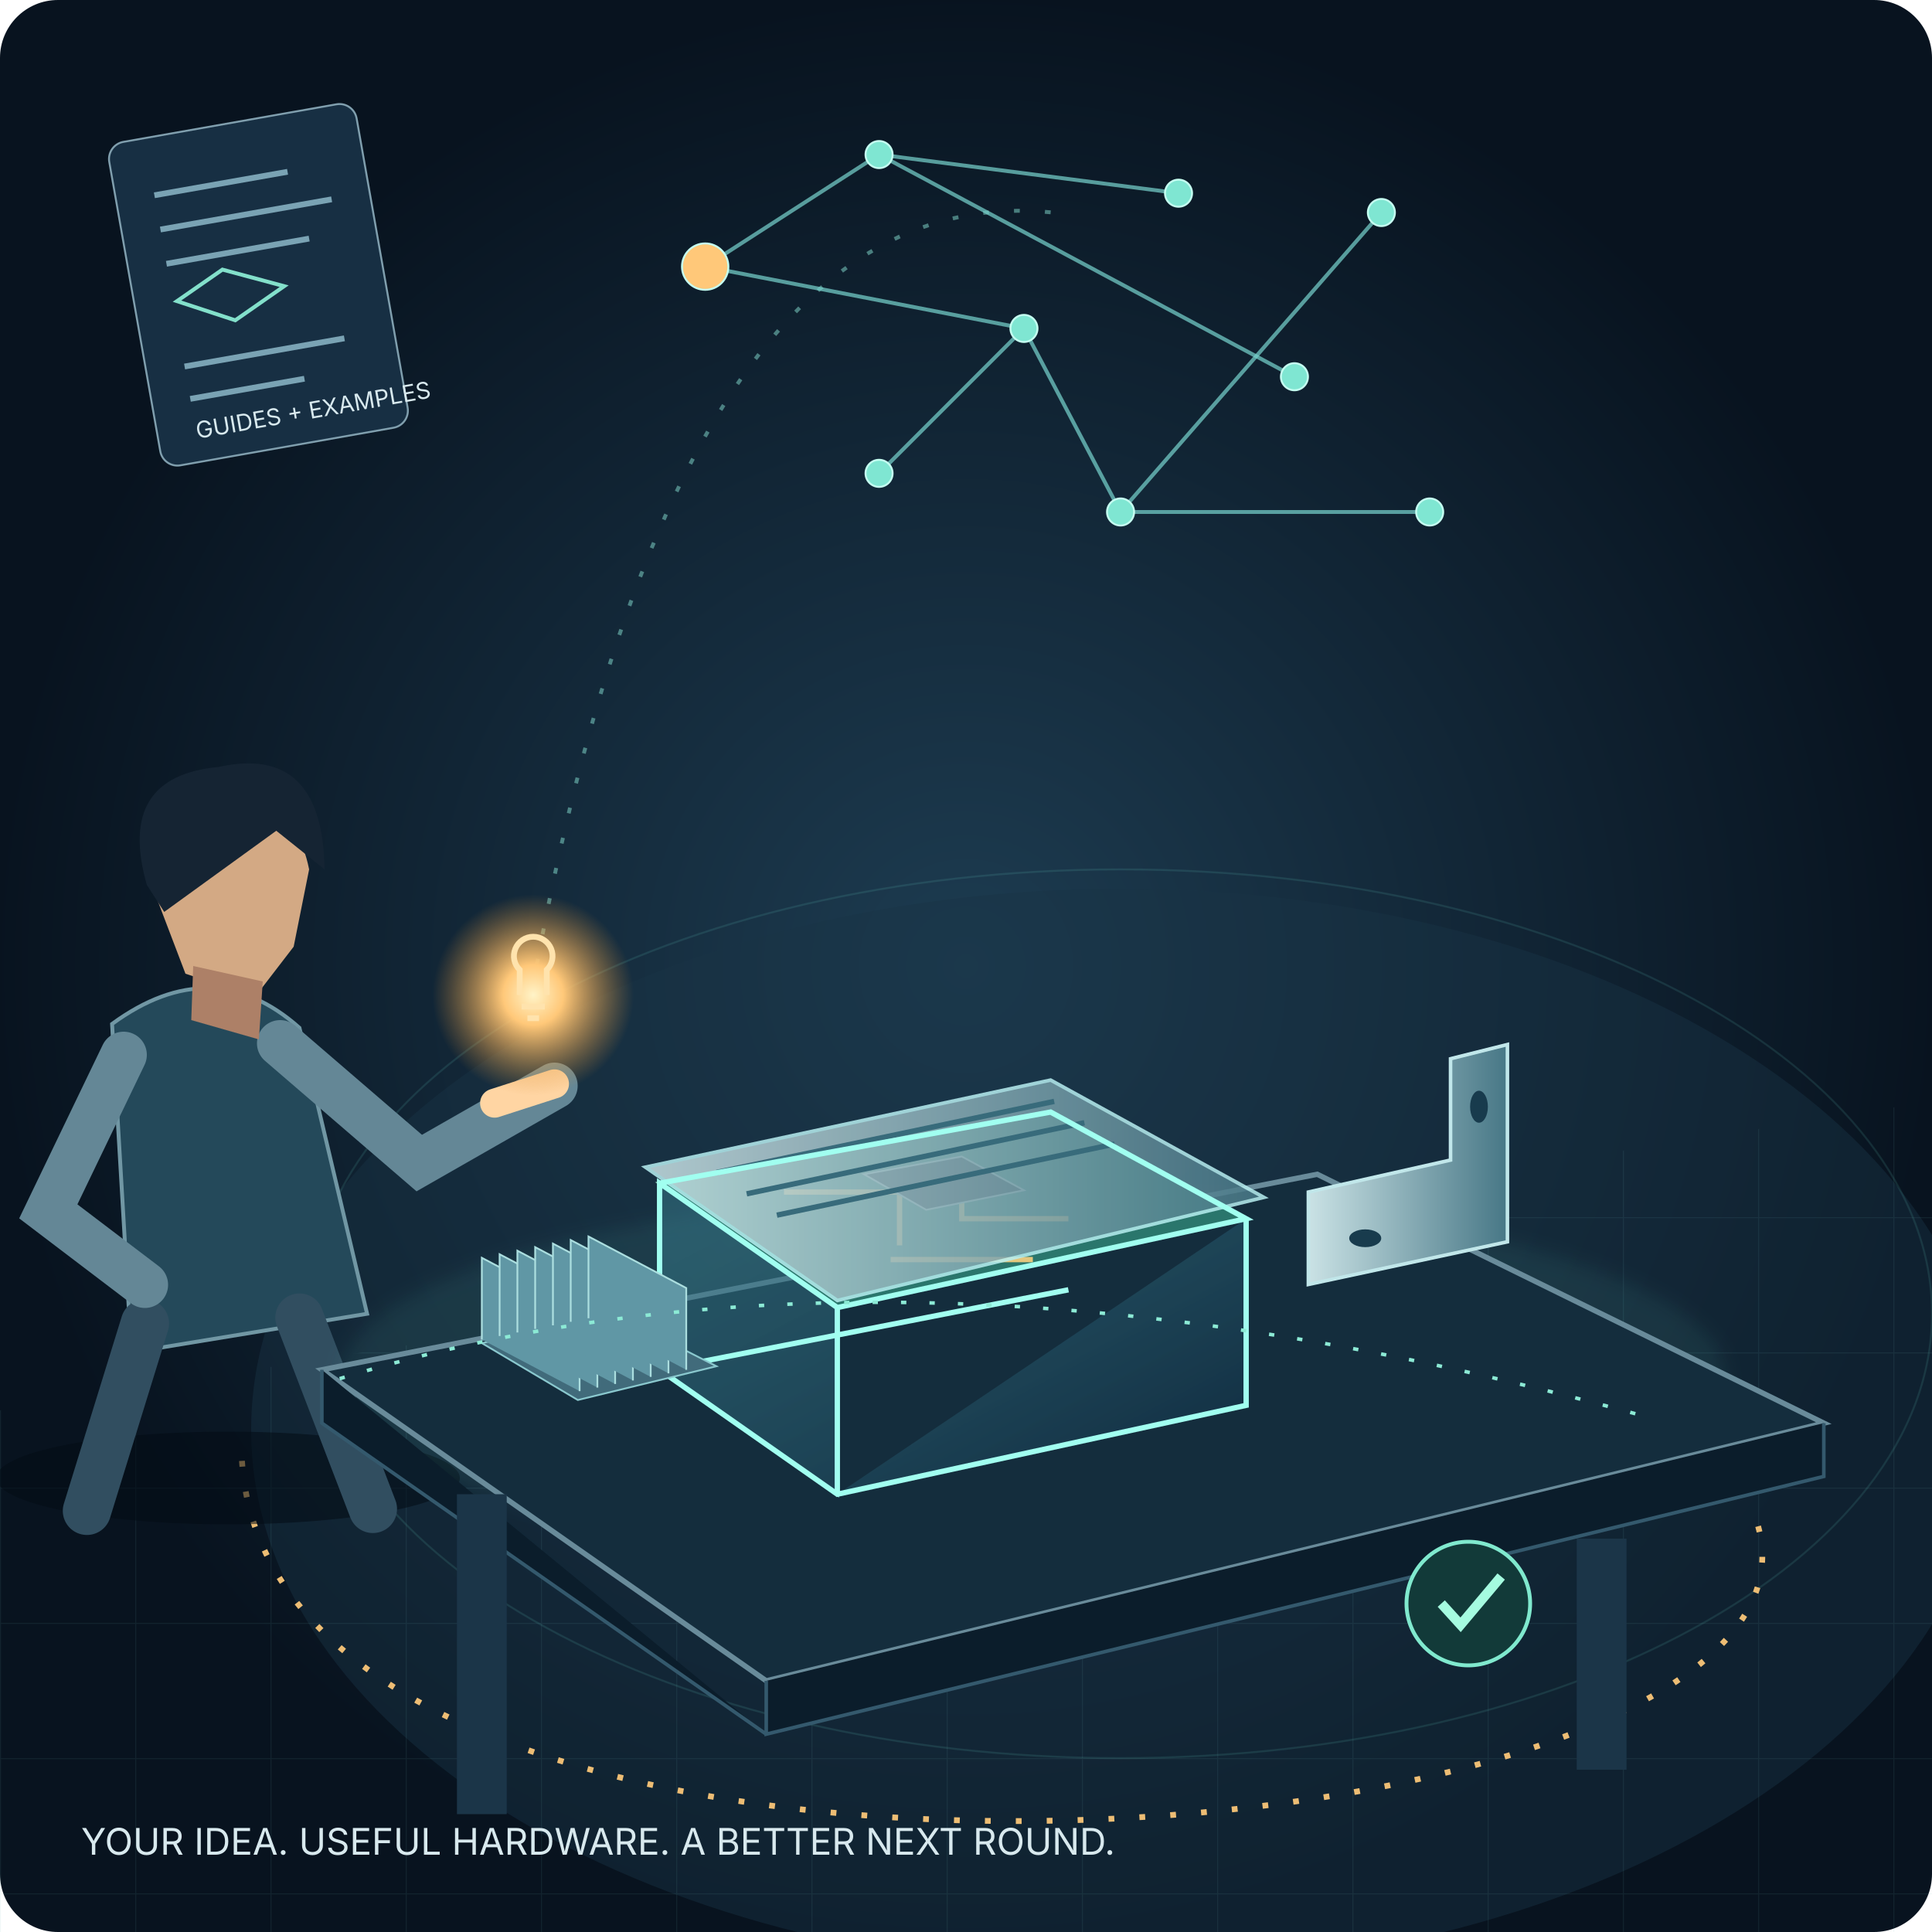
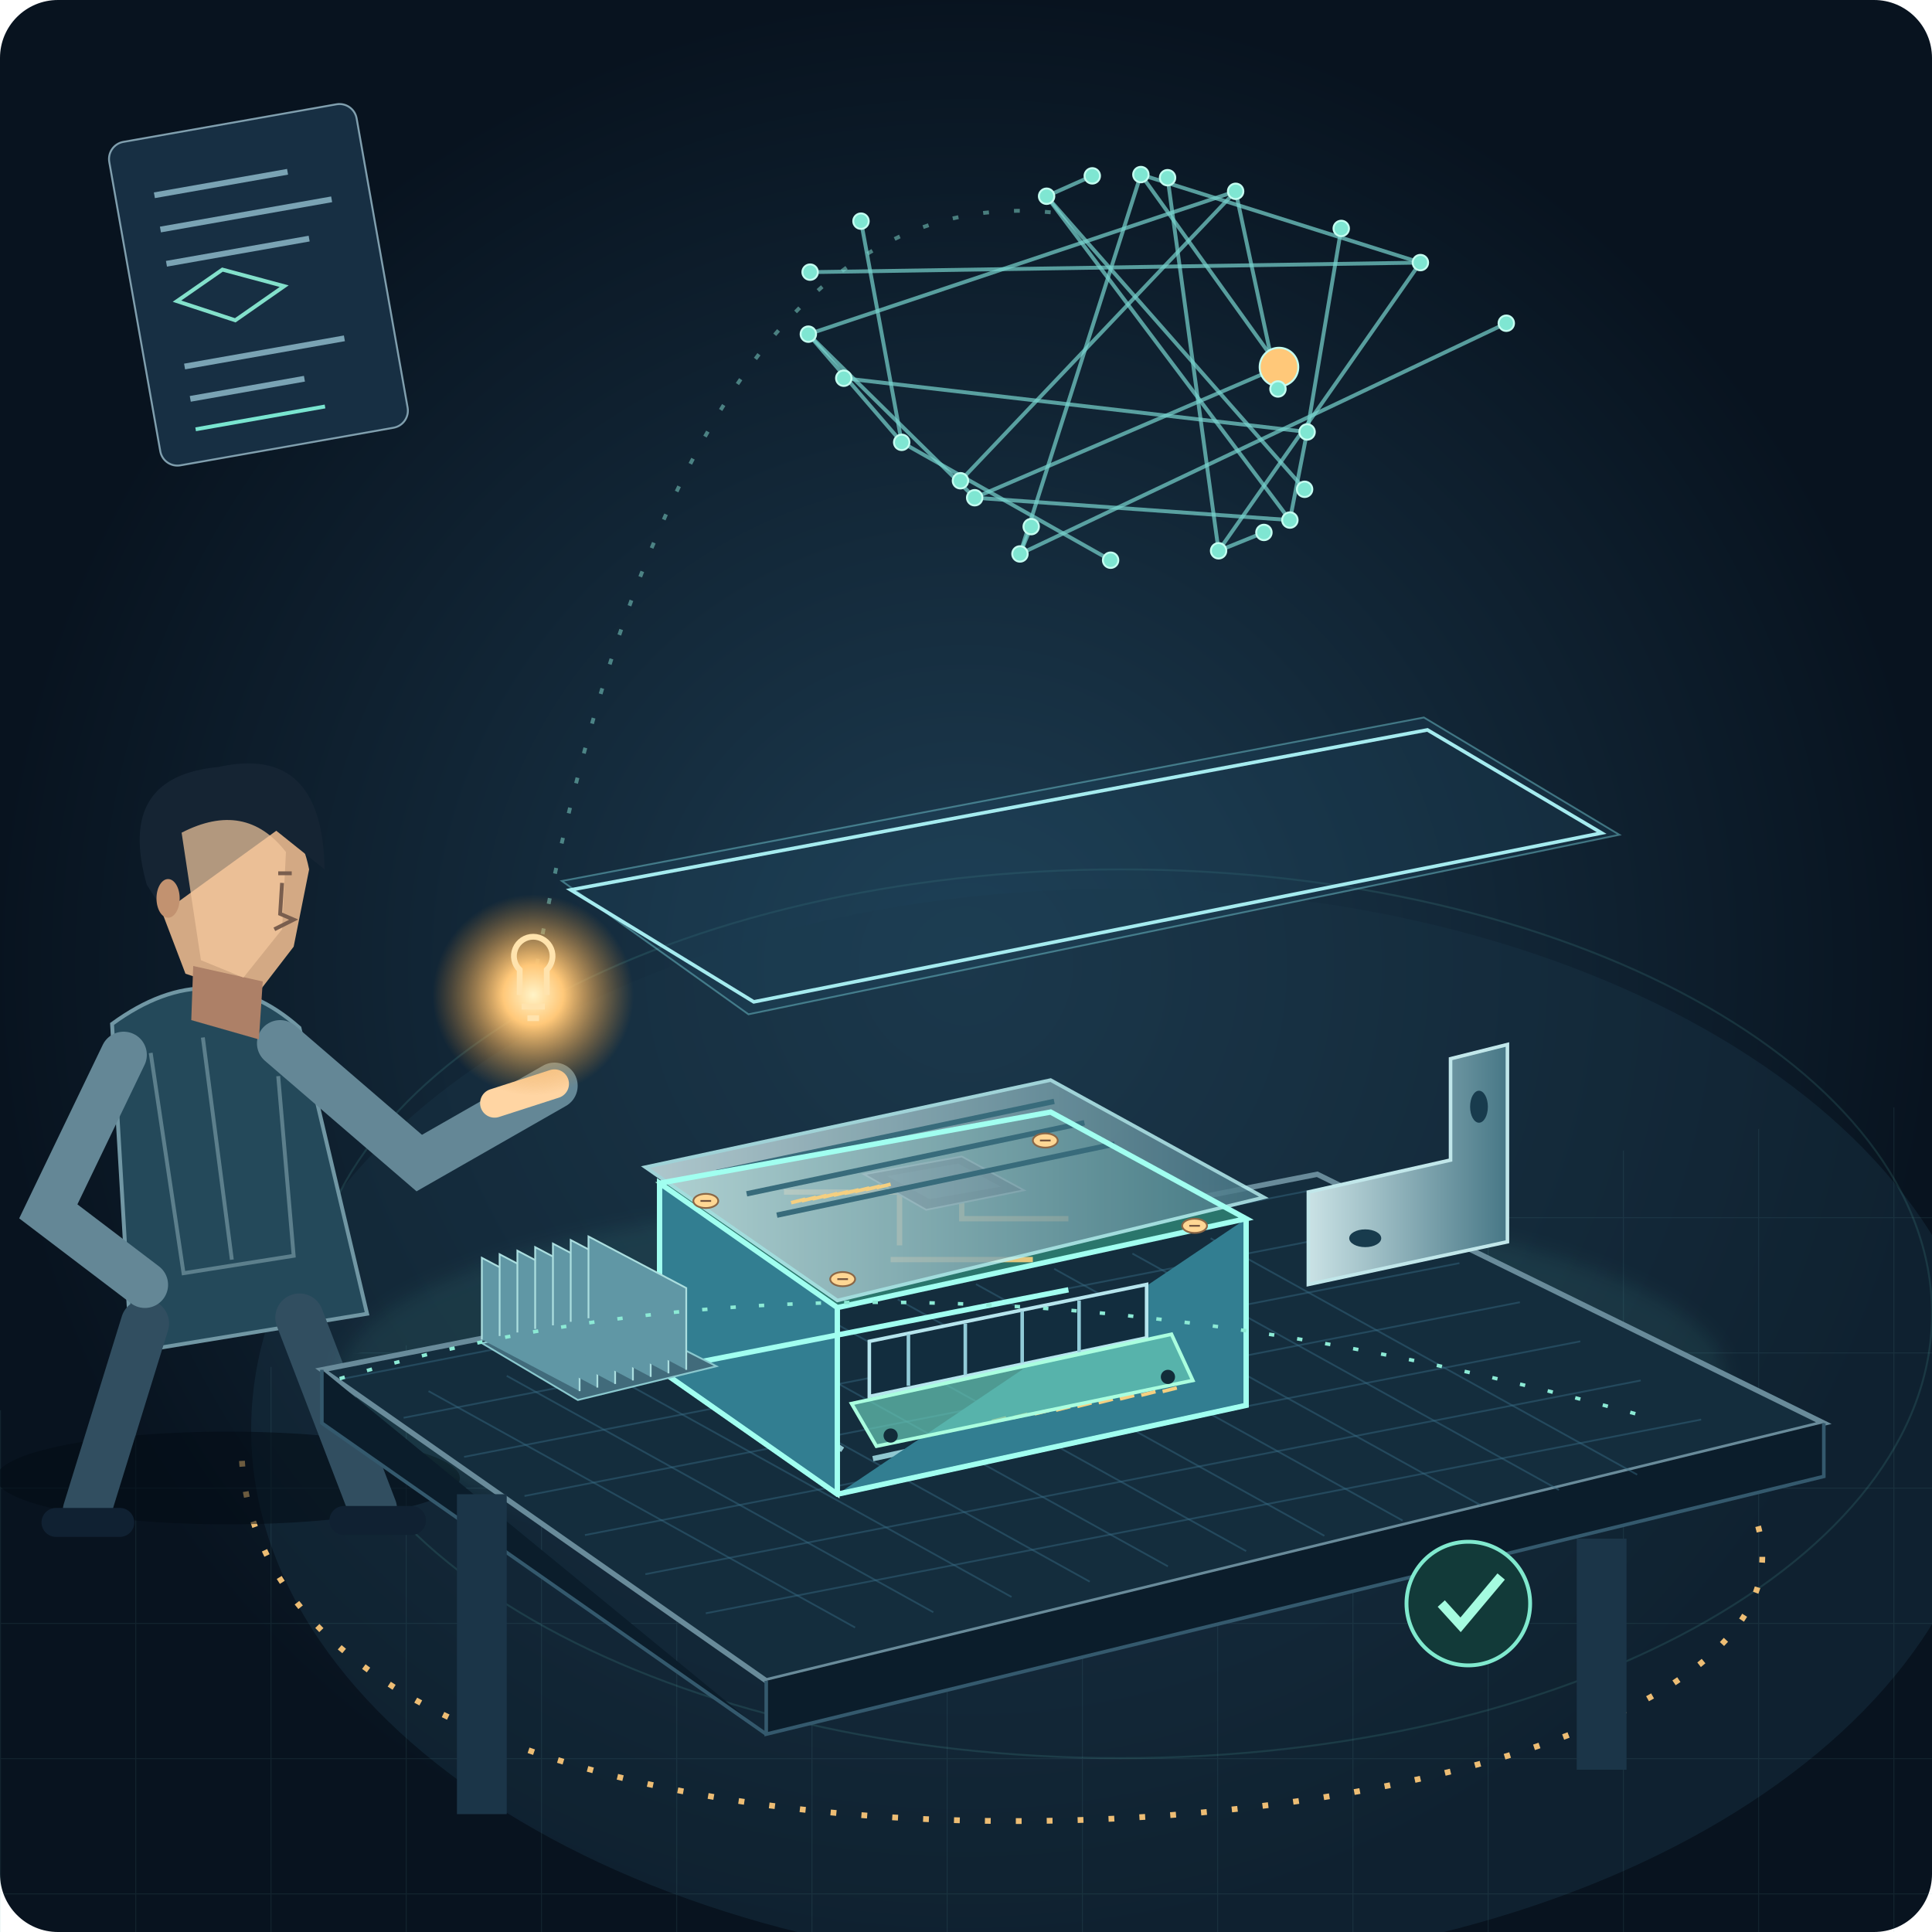
<svg xmlns="http://www.w3.org/2000/svg" viewBox="0 0 1000 1000" width="1000" height="1000" role="img" aria-labelledby="title desc">
  <defs>
    <radialGradient id="space">
      <stop stop-color="#1d3c51" />
      <stop offset="1" stop-color="#08131f" />
    </radialGradient>
    <linearGradient id="glass" x2="1" y2="1">
      <stop stop-color="#3d8897" stop-opacity=".45" />
      <stop offset="1" stop-color="#0d263c" stop-opacity=".8" />
    </linearGradient>
    <linearGradient id="metal">
      <stop stop-color="#cae2e5" />
      <stop offset="1" stop-color="#477786" />
    </linearGradient>
    <radialGradient id="idea">
      <stop stop-color="#fff3c7" />
      <stop offset=".3" stop-color="#ffc879" />
      <stop offset="1" stop-color="#d88c31" stop-opacity="0" />
    </radialGradient>
    <filter id="glow">
      <feGaussianBlur stdDeviation="5" />
    </filter>
    <pattern id="grid" width="70" height="70" patternUnits="userSpaceOnUse">
      <path d="M70 0H0V70" fill="none" stroke="#73b7bb" stroke-opacity=".1" />
    </pattern>
  </defs>
-   <style>text{font-family:Inter,system-ui,sans-serif;fill:#d8e9ee}.flow{stroke-dasharray:3 13;animation:current 6s linear infinite}.draw{stroke-dasharray:1400;animation:draw 14s ease-in-out infinite}.solid{animation:solid 14s ease-in-out infinite}.lid{animation:assemble 14s ease-in-out infinite}.orb{animation:breathe 5s ease-in-out infinite}.still{display:none}@keyframes current{to{stroke-dashoffset:-192}}@keyframes draw{0%,10%{stroke-dashoffset:1400;opacity:.2}48%,72%{stroke-dashoffset:0;opacity:1}95%,100%{stroke-dashoffset:0;opacity:.25}}@keyframes solid{0%,32%{opacity:.12}62%,100%{opacity:1}}@keyframes assemble{0%,25%{transform:translateY(-85px)}62%,82%{transform:translateY(0)}100%{transform:translateY(-85px)}}@keyframes breathe{0%,100%{opacity:.5}50%{opacity:1}}@media(prefers-reduced-motion:reduce){*{animation:none!important}.moving{display:none}.still{display:inline}.solid{opacity:1}.draw{stroke-dashoffset:0;opacity:1}}</style>
+   <style>@media (prefers-reduced-motion:reduce){*{animation:none!important}}text{font-family:Inter,system-ui,sans-serif;fill:#d8e9ee}.flow{stroke-dasharray:3 13;animation:current 6s linear infinite}.draw{stroke-dasharray:1400;animation:draw 16s ease-in-out infinite}.solid{animation:solid 16s ease-in-out infinite}.lid{animation:assemble 16s ease-in-out infinite}.orb{animation:breathe 5s ease-in-out infinite}.still{display:none}@keyframes current{to{stroke-dashoffset:-192}}@keyframes draw{0%,10%{stroke-dashoffset:1400;opacity:.2}48%,72%{stroke-dashoffset:0;opacity:1}95%,100%{stroke-dashoffset:0;opacity:.8}}@keyframes solid{0%,32%{opacity:.7}62%,100%{opacity:1}}@keyframes assemble{0%,25%{transform:translateY(-85px)}62%,82%{transform:translateY(0)}100%{transform:translateY(-85px)}}@keyframes breathe{0%,100%{opacity:.5}50%{opacity:1}}@media(prefers-reduced-motion:reduce){*{animation:none!important}.moving{display:none}.still{display:inline}.solid{opacity:1}.draw{stroke-dashoffset:0;opacity:1}}</style>
  <rect width="1000" height="1000" rx="30" fill="url(#space)" />
  <ellipse cx="580.0" cy="740.0" rx="450.0" ry="280.0" fill="#183345" opacity=".45" />
  <path d="M0 730.0L1000 570.0V1000H0Z" fill="url(#grid)" />
  <ellipse cx="580.0" cy="680.0" rx="420.0" ry="230.0" fill="none" stroke="#6de3d1" stroke-opacity=".12" />
  <path class="flow" d="M910 790C960 970 130 1030 125 750" fill="none" stroke="#edbd74" stroke-width="3" />
  <path class="flow" d="M275 515Q350.0 90 545 110" fill="none" stroke="#86dfd2" stroke-width="2" opacity=".5" />
  <g transform="translate(30 380)">
    <ellipse cx="88" cy="385" rx="120" ry="24" fill="#020b14" opacity=".55" />
    <path d="M28 150Q80 112 125 152L160 300 38 320Z" fill="#24495a" stroke="#7197a4" stroke-width="2" />
    <path d="M45 305L15 402M125 302l38 99" stroke="#314e60" stroke-width="25" stroke-linecap="round" />
    <path d="M34 166L-5 247 45 285M115 160l72 62 70-40" fill="none" stroke="#648796" stroke-width="24" stroke-linecap="round" />
    <path d="M226 191l31-10" stroke="#ffd5a3" stroke-width="15" stroke-linecap="round" />
    <path d="M64 48Q120 20 130 70L122 110 102 136 66 124 50 82Z" fill="#d3a984" />
    <path d="M46 78Q30 22 83 17q54-12 55 53l-25-20-58 42Z" fill="#152433" />
    <path d="M70 120l-1 28 35 10 2-30" fill="#ad8067" />
    <circle cx="246" cy="135" r="52" fill="url(#idea)" class="orb" />
    <path d="M239 135v-13a10 10 0 1 1 14 0v13m-13 6h12m-9 6h6" fill="none" stroke="#ffe3ad" stroke-width="3" />
  </g>
+   <g transform="translate(30 380)">
+     <path d="M64 51q33-17 54 10l-2 40-20 25-22-9" fill="#f5c99e" opacity=".7" />
+     <ellipse cx="57" cy="85" rx="6" ry="10" fill="#c29270" />
+     <path d="M116 77l-1 16 7 3-10 5M114 72h7" fill="none" stroke="#795e4e" stroke-width="2" />
+     <path d="M48 165l17 114 57-9-8-93M75 157l15 115" fill="none" stroke="#82a3ad" stroke-opacity=".6" stroke-width="2" />
+     <path d="M-1 408h33M148 407h35" stroke="#102132" stroke-width="15" stroke-linecap="round" />
+   </g>
  <g transform="translate(55 75) rotate(-10)">
    <rect width="130" height="170" rx="9" fill="#172f43" stroke="#809fae" />
    <path d="M20 30h70M20 48h90M20 66h75M20 120h84M20 137h60" stroke="#7aa3b4" stroke-width="3" />
    <path d="M22 86l26-12 30 14-28 13Z" fill="none" stroke="#83e0cb" stroke-width="2" />
-     <text x="20" y="158" font-size="12">GUIDES + EXAMPLES</text>
+     <path d="M20 153h68" stroke="#79e5d0" stroke-width="2" />
  </g>
  <g transform="translate(365 80)">
    <g class="moving">
-       <path d="M0 58L90 0" stroke="#77d4ce" stroke-width="2" opacity=".7">
-         <animate attributeName="d" values="M0 58L90 0;M0 58L90 0;M180 0L80 65;M180 0L80 65;M0 58L90 0" keyTimes="0;.15;.5;.85;1" dur="14s" repeatCount="indefinite" />
-       </path>
-       <path d="M0 58L165 90" stroke="#77d4ce" stroke-width="2" opacity=".7">
-         <animate attributeName="d" values="M0 58L165 90;M0 58L165 90;M180 0L280 65;M180 0L280 65;M0 58L165 90" keyTimes="0;.15;.5;.85;1" dur="14s" repeatCount="indefinite" />
-       </path>
-       <path d="M90 0L245 20" stroke="#77d4ce" stroke-width="2" opacity=".7">
-         <animate attributeName="d" values="M90 0L245 20;M90 0L245 20;M80 65L20 140;M80 65L20 140;M90 0L245 20" keyTimes="0;.15;.5;.85;1" dur="14s" repeatCount="indefinite" />
-       </path>
-       <path d="M90 0L305 115" stroke="#77d4ce" stroke-width="2" opacity=".7">
-         <animate attributeName="d" values="M90 0L305 115;M90 0L305 115;M80 65L120 140;M80 65L120 140;M90 0L305 115" keyTimes="0;.15;.5;.85;1" dur="14s" repeatCount="indefinite" />
-       </path>
-       <path d="M165 90L90 165" stroke="#77d4ce" stroke-width="2" opacity=".7">
-         <animate attributeName="d" values="M165 90L90 165;M165 90L90 165;M280 65L230 140;M280 65L230 140;M165 90L90 165" keyTimes="0;.15;.5;.85;1" dur="14s" repeatCount="indefinite" />
-       </path>
-       <path d="M165 90L215 185" stroke="#77d4ce" stroke-width="2" opacity=".7">
-         <animate attributeName="d" values="M165 90L215 185;M165 90L215 185;M280 65L330 140;M280 65L330 140;M165 90L215 185" keyTimes="0;.15;.5;.85;1" dur="14s" repeatCount="indefinite" />
-       </path>
-       <path d="M215 185L350 30" stroke="#77d4ce" stroke-width="2" opacity=".7">
-         <animate attributeName="d" values="M215 185L350 30;M215 185L350 30;M330 140L280 215;M330 140L280 215;M215 185L350 30" keyTimes="0;.15;.5;.85;1" dur="14s" repeatCount="indefinite" />
-       </path>
-       <path d="M215 185L375 185" stroke="#77d4ce" stroke-width="2" opacity=".7">
-         <animate attributeName="d" values="M215 185L375 185;M215 185L375 185;M330 140L380 215;M330 140L380 215;M215 185L375 185" keyTimes="0;.15;.5;.85;1" dur="14s" repeatCount="indefinite" />
-       </path>
-       <circle cx="0" cy="58" r="12" fill="#ffc879" stroke="#c5fff1" stroke-width="1">
-         <animate attributeName="cx" values="0;0;180;180;0" keyTimes="0;.15;.5;.85;1" dur="14s" repeatCount="indefinite" />
-         <animate attributeName="cy" values="58;58;0;0;58" keyTimes="0;.15;.5;.85;1" dur="14s" repeatCount="indefinite" />
-       </circle>
-       <circle cx="90" cy="0" r="7" fill="#7fe6d2" stroke="#c5fff1" stroke-width="1">
-         <animate attributeName="cx" values="90;90;80;80;90" keyTimes="0;.15;.5;.85;1" dur="14s" repeatCount="indefinite" />
-         <animate attributeName="cy" values="0;0;65;65;0" keyTimes="0;.15;.5;.85;1" dur="14s" repeatCount="indefinite" />
-       </circle>
-       <circle cx="165" cy="90" r="7" fill="#7fe6d2" stroke="#c5fff1" stroke-width="1">
-         <animate attributeName="cx" values="165;165;280;280;165" keyTimes="0;.15;.5;.85;1" dur="14s" repeatCount="indefinite" />
-         <animate attributeName="cy" values="90;90;65;65;90" keyTimes="0;.15;.5;.85;1" dur="14s" repeatCount="indefinite" />
-       </circle>
-       <circle cx="245" cy="20" r="7" fill="#7fe6d2" stroke="#c5fff1" stroke-width="1">
-         <animate attributeName="cx" values="245;245;20;20;245" keyTimes="0;.15;.5;.85;1" dur="14s" repeatCount="indefinite" />
-         <animate attributeName="cy" values="20;20;140;140;20" keyTimes="0;.15;.5;.85;1" dur="14s" repeatCount="indefinite" />
-       </circle>
-       <circle cx="305" cy="115" r="7" fill="#7fe6d2" stroke="#c5fff1" stroke-width="1">
-         <animate attributeName="cx" values="305;305;120;120;305" keyTimes="0;.15;.5;.85;1" dur="14s" repeatCount="indefinite" />
-         <animate attributeName="cy" values="115;115;140;140;115" keyTimes="0;.15;.5;.85;1" dur="14s" repeatCount="indefinite" />
-       </circle>
-       <circle cx="90" cy="165" r="7" fill="#7fe6d2" stroke="#c5fff1" stroke-width="1">
-         <animate attributeName="cx" values="90;90;230;230;90" keyTimes="0;.15;.5;.85;1" dur="14s" repeatCount="indefinite" />
-         <animate attributeName="cy" values="165;165;140;140;165" keyTimes="0;.15;.5;.85;1" dur="14s" repeatCount="indefinite" />
-       </circle>
-       <circle cx="215" cy="185" r="7" fill="#7fe6d2" stroke="#c5fff1" stroke-width="1">
-         <animate attributeName="cx" values="215;215;330;330;215" keyTimes="0;.15;.5;.85;1" dur="14s" repeatCount="indefinite" />
-         <animate attributeName="cy" values="185;185;140;140;185" keyTimes="0;.15;.5;.85;1" dur="14s" repeatCount="indefinite" />
-       </circle>
-       <circle cx="350" cy="30" r="7" fill="#7fe6d2" stroke="#c5fff1" stroke-width="1">
-         <animate attributeName="cx" values="350;350;280;280;350" keyTimes="0;.15;.5;.85;1" dur="14s" repeatCount="indefinite" />
-         <animate attributeName="cy" values="30;30;215;215;30" keyTimes="0;.15;.5;.85;1" dur="14s" repeatCount="indefinite" />
-       </circle>
-       <circle cx="375" cy="185" r="7" fill="#7fe6d2" stroke="#c5fff1" stroke-width="1">
-         <animate attributeName="cx" values="375;375;380;380;375" keyTimes="0;.15;.5;.85;1" dur="14s" repeatCount="indefinite" />
-         <animate attributeName="cy" values="185;185;215;215;185" keyTimes="0;.15;.5;.85;1" dur="14s" repeatCount="indefinite" />
+       <path d="M297.0 110.0L139.486 177.62" stroke="#77d4ce" stroke-width="2" opacity=".7">
+         <animate attributeName="d" values="M297.0 110.0L139.486 177.62;M297.0 110.0L139.486 177.62;M215.0 0L107.5 52;M215.0 0L107.5 52;M297.0 110.0L139.486 177.62" keyTimes="0;.15;.5;.85;1" dur="16s" repeatCount="indefinite" />
+       </path>
+       <path d="M297.0 110.0L225.517 10.366" stroke="#77d4ce" stroke-width="2" opacity=".7">
+         <animate attributeName="d" values="M297.0 110.0L225.517 10.366;M297.0 110.0L225.517 10.366;M215.0 0L322.5 52;M215.0 0L322.5 52;M297.0 110.0L225.517 10.366" keyTimes="0;.15;.5;.85;1" dur="16s" repeatCount="indefinite" />
+       </path>
+       <path d="M139.486 177.62L302.64 189.184" stroke="#77d4ce" stroke-width="2" opacity=".7">
+         <animate attributeName="d" values="M139.486 177.62L302.64 189.184;M139.486 177.62L302.64 189.184;M107.5 52L53.75 104;M107.5 52L53.75 104;M139.486 177.62L302.64 189.184" keyTimes="0;.15;.5;.85;1" dur="16s" repeatCount="indefinite" />
+       </path>
+       <path d="M139.486 177.62L53.398 92.961" stroke="#77d4ce" stroke-width="2" opacity=".7">
+         <animate attributeName="d" values="M139.486 177.62L53.398 92.961;M139.486 177.62L53.398 92.961;M107.5 52L161.25 104;M107.5 52L161.25 104;M139.486 177.62L53.398 92.961" keyTimes="0;.15;.5;.85;1" dur="16s" repeatCount="indefinite" />
+       </path>
+       <path d="M225.517 10.366L370.194 55.921" stroke="#77d4ce" stroke-width="2" opacity=".7">
+         <animate attributeName="d" values="M225.517 10.366L370.194 55.921;M225.517 10.366L370.194 55.921;M322.5 52L268.75 104;M322.5 52L268.75 104;M225.517 10.366L370.194 55.921" keyTimes="0;.15;.5;.85;1" dur="16s" repeatCount="indefinite" />
+       </path>
+       <path d="M225.517 10.366L162.926 206.72" stroke="#77d4ce" stroke-width="2" opacity=".7">
+         <animate attributeName="d" values="M225.517 10.366L162.926 206.72;M225.517 10.366L162.926 206.72;M322.5 52L376.25 104;M322.5 52L376.25 104;M225.517 10.366L162.926 206.72" keyTimes="0;.15;.5;.85;1" dur="16s" repeatCount="indefinite" />
+       </path>
+       <path d="M302.64 189.184L176.716 21.568" stroke="#77d4ce" stroke-width="2" opacity=".7">
+         <animate attributeName="d" values="M302.64 189.184L176.716 21.568;M302.64 189.184L176.716 21.568;M53.75 104L26.875 156;M53.75 104L26.875 156;M302.64 189.184L176.716 21.568" keyTimes="0;.15;.5;.85;1" dur="16s" repeatCount="indefinite" />
+       </path>
+       <path d="M302.64 189.184L311.549 143.579" stroke="#77d4ce" stroke-width="2" opacity=".7">
+         <animate attributeName="d" values="M302.64 189.184L311.549 143.579;M302.64 189.184L311.549 143.579;M53.75 104L80.625 156;M53.75 104L80.625 156;M302.64 189.184L311.549 143.579" keyTimes="0;.15;.5;.85;1" dur="16s" repeatCount="indefinite" />
+       </path>
+       <path d="M53.398 92.961L101.717 148.956" stroke="#77d4ce" stroke-width="2" opacity=".7">
+         <animate attributeName="d" values="M53.398 92.961L101.717 148.956;M53.398 92.961L101.717 148.956;M161.25 104L134.375 156;M161.25 104L134.375 156;M53.398 92.961L101.717 148.956" keyTimes="0;.15;.5;.85;1" dur="16s" repeatCount="indefinite" />
+       </path>
+       <path d="M53.398 92.961L274.567 19.023" stroke="#77d4ce" stroke-width="2" opacity=".7">
+         <animate attributeName="d" values="M53.398 92.961L274.567 19.023;M53.398 92.961L274.567 19.023;M161.25 104L188.125 156;M161.25 104L188.125 156;M53.398 92.961L274.567 19.023" keyTimes="0;.15;.5;.85;1" dur="16s" repeatCount="indefinite" />
+       </path>
+       <path d="M370.194 55.921L265.738 205.094" stroke="#77d4ce" stroke-width="2" opacity=".7">
+         <animate attributeName="d" values="M370.194 55.921L265.738 205.094;M370.194 55.921L265.738 205.094;M268.75 104L241.875 156;M268.75 104L241.875 156;M370.194 55.921L265.738 205.094" keyTimes="0;.15;.5;.85;1" dur="16s" repeatCount="indefinite" />
+       </path>
+       <path d="M370.194 55.921L54.31 60.863" stroke="#77d4ce" stroke-width="2" opacity=".7">
+         <animate attributeName="d" values="M370.194 55.921L54.31 60.863;M370.194 55.921L54.31 60.863;M268.75 104L295.625 156;M268.75 104L295.625 156;M370.194 55.921L54.31 60.863" keyTimes="0;.15;.5;.85;1" dur="16s" repeatCount="indefinite" />
+       </path>
+       <path d="M162.926 206.72L414.652 87.307" stroke="#77d4ce" stroke-width="2" opacity=".7">
+         <animate attributeName="d" values="M162.926 206.72L414.652 87.307;M162.926 206.72L414.652 87.307;M376.25 104L349.375 156;M376.25 104L349.375 156;M162.926 206.72L414.652 87.307" keyTimes="0;.15;.5;.85;1" dur="16s" repeatCount="indefinite" />
+       </path>
+       <path d="M162.926 206.72L168.748 192.574" stroke="#77d4ce" stroke-width="2" opacity=".7">
+         <animate attributeName="d" values="M162.926 206.72L168.748 192.574;M162.926 206.72L168.748 192.574;M376.25 104L403.125 156;M376.25 104L403.125 156;M162.926 206.72L168.748 192.574" keyTimes="0;.15;.5;.85;1" dur="16s" repeatCount="indefinite" />
+       </path>
+       <path d="M176.716 21.568L200.36 11.025" stroke="#77d4ce" stroke-width="2" opacity=".7">
+         <animate attributeName="d" values="M176.716 21.568L200.36 11.025;M176.716 21.568L200.36 11.025;M26.875 156L13.438 208;M26.875 156L13.438 208;M176.716 21.568L200.36 11.025" keyTimes="0;.15;.5;.85;1" dur="16s" repeatCount="indefinite" />
+       </path>
+       <path d="M176.716 21.568L310.262 173.259" stroke="#77d4ce" stroke-width="2" opacity=".7">
+         <animate attributeName="d" values="M176.716 21.568L310.262 173.259;M176.716 21.568L310.262 173.259;M26.875 156L40.312 208;M26.875 156L40.312 208;M176.716 21.568L310.262 173.259" keyTimes="0;.15;.5;.85;1" dur="16s" repeatCount="indefinite" />
+       </path>
+       <path d="M311.549 143.579L71.739 115.767" stroke="#77d4ce" stroke-width="2" opacity=".7">
+         <animate attributeName="d" values="M311.549 143.579L71.739 115.767;M311.549 143.579L71.739 115.767;M80.625 156L67.188 208;M80.625 156L67.188 208;M311.549 143.579L71.739 115.767" keyTimes="0;.15;.5;.85;1" dur="16s" repeatCount="indefinite" />
+       </path>
+       <path d="M311.549 143.579L329.225 38.244" stroke="#77d4ce" stroke-width="2" opacity=".7">
+         <animate attributeName="d" values="M311.549 143.579L329.225 38.244;M311.549 143.579L329.225 38.244;M80.625 156L94.062 208;M80.625 156L94.062 208;M311.549 143.579L329.225 38.244" keyTimes="0;.15;.5;.85;1" dur="16s" repeatCount="indefinite" />
+       </path>
+       <path d="M101.717 148.956L209.852 209.961" stroke="#77d4ce" stroke-width="2" opacity=".7">
+         <animate attributeName="d" values="M101.717 148.956L209.852 209.961;M101.717 148.956L209.852 209.961;M134.375 156L120.938 208;M134.375 156L120.938 208;M101.717 148.956L209.852 209.961" keyTimes="0;.15;.5;.85;1" dur="16s" repeatCount="indefinite" />
+       </path>
+       <path d="M101.717 148.956L80.647 34.47" stroke="#77d4ce" stroke-width="2" opacity=".7">
+         <animate attributeName="d" values="M101.717 148.956L80.647 34.47;M101.717 148.956L80.647 34.47;M134.375 156L147.812 208;M134.375 156L147.812 208;M101.717 148.956L80.647 34.47" keyTimes="0;.15;.5;.85;1" dur="16s" repeatCount="indefinite" />
+       </path>
+       <path d="M274.567 19.023L296.472 121.327" stroke="#77d4ce" stroke-width="2" opacity=".7">
+         <animate attributeName="d" values="M274.567 19.023L296.472 121.327;M274.567 19.023L296.472 121.327;M188.125 156L174.688 208;M188.125 156L174.688 208;M274.567 19.023L296.472 121.327" keyTimes="0;.15;.5;.85;1" dur="16s" repeatCount="indefinite" />
+       </path>
+       <path d="M274.567 19.023L132.121 168.84" stroke="#77d4ce" stroke-width="2" opacity=".7">
+         <animate attributeName="d" values="M274.567 19.023L132.121 168.84;M274.567 19.023L132.121 168.84;M188.125 156L201.562 208;M188.125 156L201.562 208;M274.567 19.023L132.121 168.84" keyTimes="0;.15;.5;.85;1" dur="16s" repeatCount="indefinite" />
+       </path>
+       <path d="M265.738 205.094L239.331 11.976" stroke="#77d4ce" stroke-width="2" opacity=".7">
+         <animate attributeName="d" values="M265.738 205.094L239.331 11.976;M265.738 205.094L239.331 11.976;M241.875 156L228.438 208;M241.875 156L228.438 208;M265.738 205.094L239.331 11.976" keyTimes="0;.15;.5;.85;1" dur="16s" repeatCount="indefinite" />
+       </path>
+       <path d="M265.738 205.094L289.204 195.592" stroke="#77d4ce" stroke-width="2" opacity=".7">
+         <animate attributeName="d" values="M265.738 205.094L289.204 195.592;M265.738 205.094L289.204 195.592;M241.875 156L255.312 208;M241.875 156L255.312 208;M265.738 205.094L289.204 195.592" keyTimes="0;.15;.5;.85;1" dur="16s" repeatCount="indefinite" />
+       </path>
+       <circle cx="297.0" cy="110.0" r="10" fill="#ffc879" stroke="#c5fff1" stroke-width="1">
+         <animate attributeName="cx" values="297.0;297.0;215.0;215.0;297.0" keyTimes="0;.15;.5;.85;1" dur="16s" repeatCount="indefinite" />
+         <animate attributeName="cy" values="110.0;110.0;0;0;110.0" keyTimes="0;.15;.5;.85;1" dur="16s" repeatCount="indefinite" />
+       </circle>
+       <circle cx="139.486" cy="177.62" r="4" fill="#7fe6d2" stroke="#c5fff1" stroke-width="1">
+         <animate attributeName="cx" values="139.486;139.486;107.5;107.5;139.486" keyTimes="0;.15;.5;.85;1" dur="16s" repeatCount="indefinite" />
+         <animate attributeName="cy" values="177.62;177.62;52;52;177.62" keyTimes="0;.15;.5;.85;1" dur="16s" repeatCount="indefinite" />
+       </circle>
+       <circle cx="225.517" cy="10.366" r="4" fill="#7fe6d2" stroke="#c5fff1" stroke-width="1">
+         <animate attributeName="cx" values="225.517;225.517;322.5;322.5;225.517" keyTimes="0;.15;.5;.85;1" dur="16s" repeatCount="indefinite" />
+         <animate attributeName="cy" values="10.366;10.366;52;52;10.366" keyTimes="0;.15;.5;.85;1" dur="16s" repeatCount="indefinite" />
+       </circle>
+       <circle cx="302.64" cy="189.184" r="4" fill="#7fe6d2" stroke="#c5fff1" stroke-width="1">
+         <animate attributeName="cx" values="302.64;302.64;53.75;53.75;302.64" keyTimes="0;.15;.5;.85;1" dur="16s" repeatCount="indefinite" />
+         <animate attributeName="cy" values="189.184;189.184;104;104;189.184" keyTimes="0;.15;.5;.85;1" dur="16s" repeatCount="indefinite" />
+       </circle>
+       <circle cx="53.398" cy="92.961" r="4" fill="#7fe6d2" stroke="#c5fff1" stroke-width="1">
+         <animate attributeName="cx" values="53.398;53.398;161.25;161.25;53.398" keyTimes="0;.15;.5;.85;1" dur="16s" repeatCount="indefinite" />
+         <animate attributeName="cy" values="92.961;92.961;104;104;92.961" keyTimes="0;.15;.5;.85;1" dur="16s" repeatCount="indefinite" />
+       </circle>
+       <circle cx="370.194" cy="55.921" r="4" fill="#7fe6d2" stroke="#c5fff1" stroke-width="1">
+         <animate attributeName="cx" values="370.194;370.194;268.75;268.75;370.194" keyTimes="0;.15;.5;.85;1" dur="16s" repeatCount="indefinite" />
+         <animate attributeName="cy" values="55.921;55.921;104;104;55.921" keyTimes="0;.15;.5;.85;1" dur="16s" repeatCount="indefinite" />
+       </circle>
+       <circle cx="162.926" cy="206.72" r="4" fill="#7fe6d2" stroke="#c5fff1" stroke-width="1">
+         <animate attributeName="cx" values="162.926;162.926;376.25;376.25;162.926" keyTimes="0;.15;.5;.85;1" dur="16s" repeatCount="indefinite" />
+         <animate attributeName="cy" values="206.72;206.72;104;104;206.72" keyTimes="0;.15;.5;.85;1" dur="16s" repeatCount="indefinite" />
+       </circle>
+       <circle cx="176.716" cy="21.568" r="4" fill="#7fe6d2" stroke="#c5fff1" stroke-width="1">
+         <animate attributeName="cx" values="176.716;176.716;26.875;26.875;176.716" keyTimes="0;.15;.5;.85;1" dur="16s" repeatCount="indefinite" />
+         <animate attributeName="cy" values="21.568;21.568;156;156;21.568" keyTimes="0;.15;.5;.85;1" dur="16s" repeatCount="indefinite" />
+       </circle>
+       <circle cx="311.549" cy="143.579" r="4" fill="#7fe6d2" stroke="#c5fff1" stroke-width="1">
+         <animate attributeName="cx" values="311.549;311.549;80.625;80.625;311.549" keyTimes="0;.15;.5;.85;1" dur="16s" repeatCount="indefinite" />
+         <animate attributeName="cy" values="143.579;143.579;156;156;143.579" keyTimes="0;.15;.5;.85;1" dur="16s" repeatCount="indefinite" />
+       </circle>
+       <circle cx="101.717" cy="148.956" r="4" fill="#7fe6d2" stroke="#c5fff1" stroke-width="1">
+         <animate attributeName="cx" values="101.717;101.717;134.375;134.375;101.717" keyTimes="0;.15;.5;.85;1" dur="16s" repeatCount="indefinite" />
+         <animate attributeName="cy" values="148.956;148.956;156;156;148.956" keyTimes="0;.15;.5;.85;1" dur="16s" repeatCount="indefinite" />
+       </circle>
+       <circle cx="274.567" cy="19.023" r="4" fill="#7fe6d2" stroke="#c5fff1" stroke-width="1">
+         <animate attributeName="cx" values="274.567;274.567;188.125;188.125;274.567" keyTimes="0;.15;.5;.85;1" dur="16s" repeatCount="indefinite" />
+         <animate attributeName="cy" values="19.023;19.023;156;156;19.023" keyTimes="0;.15;.5;.85;1" dur="16s" repeatCount="indefinite" />
+       </circle>
+       <circle cx="265.738" cy="205.094" r="4" fill="#7fe6d2" stroke="#c5fff1" stroke-width="1">
+         <animate attributeName="cx" values="265.738;265.738;241.875;241.875;265.738" keyTimes="0;.15;.5;.85;1" dur="16s" repeatCount="indefinite" />
+         <animate attributeName="cy" values="205.094;205.094;156;156;205.094" keyTimes="0;.15;.5;.85;1" dur="16s" repeatCount="indefinite" />
+       </circle>
+       <circle cx="54.31" cy="60.863" r="4" fill="#7fe6d2" stroke="#c5fff1" stroke-width="1">
+         <animate attributeName="cx" values="54.31;54.31;295.625;295.625;54.31" keyTimes="0;.15;.5;.85;1" dur="16s" repeatCount="indefinite" />
+         <animate attributeName="cy" values="60.863;60.863;156;156;60.863" keyTimes="0;.15;.5;.85;1" dur="16s" repeatCount="indefinite" />
+       </circle>
+       <circle cx="414.652" cy="87.307" r="4" fill="#7fe6d2" stroke="#c5fff1" stroke-width="1">
+         <animate attributeName="cx" values="414.652;414.652;349.375;349.375;414.652" keyTimes="0;.15;.5;.85;1" dur="16s" repeatCount="indefinite" />
+         <animate attributeName="cy" values="87.307;87.307;156;156;87.307" keyTimes="0;.15;.5;.85;1" dur="16s" repeatCount="indefinite" />
+       </circle>
+       <circle cx="168.748" cy="192.574" r="4" fill="#7fe6d2" stroke="#c5fff1" stroke-width="1">
+         <animate attributeName="cx" values="168.748;168.748;403.125;403.125;168.748" keyTimes="0;.15;.5;.85;1" dur="16s" repeatCount="indefinite" />
+         <animate attributeName="cy" values="192.574;192.574;156;156;192.574" keyTimes="0;.15;.5;.85;1" dur="16s" repeatCount="indefinite" />
+       </circle>
+       <circle cx="200.36" cy="11.025" r="4" fill="#7fe6d2" stroke="#c5fff1" stroke-width="1">
+         <animate attributeName="cx" values="200.36;200.36;13.438;13.438;200.36" keyTimes="0;.15;.5;.85;1" dur="16s" repeatCount="indefinite" />
+         <animate attributeName="cy" values="11.025;11.025;208;208;11.025" keyTimes="0;.15;.5;.85;1" dur="16s" repeatCount="indefinite" />
+       </circle>
+       <circle cx="310.262" cy="173.259" r="4" fill="#7fe6d2" stroke="#c5fff1" stroke-width="1">
+         <animate attributeName="cx" values="310.262;310.262;40.312;40.312;310.262" keyTimes="0;.15;.5;.85;1" dur="16s" repeatCount="indefinite" />
+         <animate attributeName="cy" values="173.259;173.259;208;208;173.259" keyTimes="0;.15;.5;.85;1" dur="16s" repeatCount="indefinite" />
+       </circle>
+       <circle cx="71.739" cy="115.767" r="4" fill="#7fe6d2" stroke="#c5fff1" stroke-width="1">
+         <animate attributeName="cx" values="71.739;71.739;67.188;67.188;71.739" keyTimes="0;.15;.5;.85;1" dur="16s" repeatCount="indefinite" />
+         <animate attributeName="cy" values="115.767;115.767;208;208;115.767" keyTimes="0;.15;.5;.85;1" dur="16s" repeatCount="indefinite" />
+       </circle>
+       <circle cx="329.225" cy="38.244" r="4" fill="#7fe6d2" stroke="#c5fff1" stroke-width="1">
+         <animate attributeName="cx" values="329.225;329.225;94.062;94.062;329.225" keyTimes="0;.15;.5;.85;1" dur="16s" repeatCount="indefinite" />
+         <animate attributeName="cy" values="38.244;38.244;208;208;38.244" keyTimes="0;.15;.5;.85;1" dur="16s" repeatCount="indefinite" />
+       </circle>
+       <circle cx="209.852" cy="209.961" r="4" fill="#7fe6d2" stroke="#c5fff1" stroke-width="1">
+         <animate attributeName="cx" values="209.852;209.852;120.938;120.938;209.852" keyTimes="0;.15;.5;.85;1" dur="16s" repeatCount="indefinite" />
+         <animate attributeName="cy" values="209.961;209.961;208;208;209.961" keyTimes="0;.15;.5;.85;1" dur="16s" repeatCount="indefinite" />
+       </circle>
+       <circle cx="80.647" cy="34.47" r="4" fill="#7fe6d2" stroke="#c5fff1" stroke-width="1">
+         <animate attributeName="cx" values="80.647;80.647;147.812;147.812;80.647" keyTimes="0;.15;.5;.85;1" dur="16s" repeatCount="indefinite" />
+         <animate attributeName="cy" values="34.47;34.47;208;208;34.47" keyTimes="0;.15;.5;.85;1" dur="16s" repeatCount="indefinite" />
+       </circle>
+       <circle cx="296.472" cy="121.327" r="4" fill="#7fe6d2" stroke="#c5fff1" stroke-width="1">
+         <animate attributeName="cx" values="296.472;296.472;174.688;174.688;296.472" keyTimes="0;.15;.5;.85;1" dur="16s" repeatCount="indefinite" />
+         <animate attributeName="cy" values="121.327;121.327;208;208;121.327" keyTimes="0;.15;.5;.85;1" dur="16s" repeatCount="indefinite" />
+       </circle>
+       <circle cx="132.121" cy="168.84" r="4" fill="#7fe6d2" stroke="#c5fff1" stroke-width="1">
+         <animate attributeName="cx" values="132.121;132.121;201.562;201.562;132.121" keyTimes="0;.15;.5;.85;1" dur="16s" repeatCount="indefinite" />
+         <animate attributeName="cy" values="168.84;168.84;208;208;168.84" keyTimes="0;.15;.5;.85;1" dur="16s" repeatCount="indefinite" />
+       </circle>
+       <circle cx="239.331" cy="11.976" r="4" fill="#7fe6d2" stroke="#c5fff1" stroke-width="1">
+         <animate attributeName="cx" values="239.331;239.331;228.438;228.438;239.331" keyTimes="0;.15;.5;.85;1" dur="16s" repeatCount="indefinite" />
+         <animate attributeName="cy" values="11.976;11.976;208;208;11.976" keyTimes="0;.15;.5;.85;1" dur="16s" repeatCount="indefinite" />
+       </circle>
+       <circle cx="289.204" cy="195.592" r="4" fill="#7fe6d2" stroke="#c5fff1" stroke-width="1">
+         <animate attributeName="cx" values="289.204;289.204;255.312;255.312;289.204" keyTimes="0;.15;.5;.85;1" dur="16s" repeatCount="indefinite" />
+         <animate attributeName="cy" values="195.592;195.592;208;208;195.592" keyTimes="0;.15;.5;.85;1" dur="16s" repeatCount="indefinite" />
      </circle>
    </g>
    <g class="still">
-       <path d="M180 0L80 65" stroke="#79e5d0" stroke-width="2" />
-       <path d="M180 0L280 65" stroke="#79e5d0" stroke-width="2" />
-       <path d="M80 65L20 140" stroke="#79e5d0" stroke-width="2" />
-       <path d="M80 65L120 140" stroke="#79e5d0" stroke-width="2" />
-       <path d="M280 65L230 140" stroke="#79e5d0" stroke-width="2" />
-       <path d="M280 65L330 140" stroke="#79e5d0" stroke-width="2" />
-       <path d="M330 140L280 215" stroke="#79e5d0" stroke-width="2" />
-       <path d="M330 140L380 215" stroke="#79e5d0" stroke-width="2" />
-       <circle cx="180" cy="0" r="7" fill="#79e5d0" />
-       <circle cx="80" cy="65" r="7" fill="#79e5d0" />
-       <circle cx="280" cy="65" r="7" fill="#79e5d0" />
-       <circle cx="20" cy="140" r="7" fill="#79e5d0" />
-       <circle cx="120" cy="140" r="7" fill="#79e5d0" />
-       <circle cx="230" cy="140" r="7" fill="#79e5d0" />
-       <circle cx="330" cy="140" r="7" fill="#79e5d0" />
-       <circle cx="280" cy="215" r="7" fill="#79e5d0" />
-       <circle cx="380" cy="215" r="7" fill="#79e5d0" />
+       <path d="M215.0 0L107.5 52" stroke="#79e5d0" stroke-width="2" />
+       <path d="M215.0 0L322.5 52" stroke="#79e5d0" stroke-width="2" />
+       <path d="M107.5 52L53.75 104" stroke="#79e5d0" stroke-width="2" />
+       <path d="M107.5 52L161.25 104" stroke="#79e5d0" stroke-width="2" />
+       <path d="M322.5 52L268.75 104" stroke="#79e5d0" stroke-width="2" />
+       <path d="M322.5 52L376.25 104" stroke="#79e5d0" stroke-width="2" />
+       <path d="M53.75 104L26.875 156" stroke="#79e5d0" stroke-width="2" />
+       <path d="M53.75 104L80.625 156" stroke="#79e5d0" stroke-width="2" />
+       <path d="M161.25 104L134.375 156" stroke="#79e5d0" stroke-width="2" />
+       <path d="M161.25 104L188.125 156" stroke="#79e5d0" stroke-width="2" />
+       <path d="M268.75 104L241.875 156" stroke="#79e5d0" stroke-width="2" />
+       <path d="M268.75 104L295.625 156" stroke="#79e5d0" stroke-width="2" />
+       <path d="M376.25 104L349.375 156" stroke="#79e5d0" stroke-width="2" />
+       <path d="M376.25 104L403.125 156" stroke="#79e5d0" stroke-width="2" />
+       <path d="M26.875 156L13.438 208" stroke="#79e5d0" stroke-width="2" />
+       <path d="M26.875 156L40.312 208" stroke="#79e5d0" stroke-width="2" />
+       <path d="M80.625 156L67.188 208" stroke="#79e5d0" stroke-width="2" />
+       <path d="M80.625 156L94.062 208" stroke="#79e5d0" stroke-width="2" />
+       <path d="M134.375 156L120.938 208" stroke="#79e5d0" stroke-width="2" />
+       <path d="M134.375 156L147.812 208" stroke="#79e5d0" stroke-width="2" />
+       <path d="M188.125 156L174.688 208" stroke="#79e5d0" stroke-width="2" />
+       <path d="M188.125 156L201.562 208" stroke="#79e5d0" stroke-width="2" />
+       <path d="M241.875 156L228.438 208" stroke="#79e5d0" stroke-width="2" />
+       <path d="M241.875 156L255.312 208" stroke="#79e5d0" stroke-width="2" />
+       <circle cx="215.0" cy="0" r="7" fill="#79e5d0" />
+       <circle cx="107.5" cy="52" r="7" fill="#79e5d0" />
+       <circle cx="322.5" cy="52" r="7" fill="#79e5d0" />
+       <circle cx="53.75" cy="104" r="7" fill="#79e5d0" />
+       <circle cx="161.25" cy="104" r="7" fill="#79e5d0" />
+       <circle cx="268.75" cy="104" r="7" fill="#79e5d0" />
+       <circle cx="376.25" cy="104" r="7" fill="#79e5d0" />
+       <circle cx="26.875" cy="156" r="7" fill="#79e5d0" />
+       <circle cx="80.625" cy="156" r="7" fill="#79e5d0" />
+       <circle cx="134.375" cy="156" r="7" fill="#79e5d0" />
+       <circle cx="188.125" cy="156" r="7" fill="#79e5d0" />
+       <circle cx="241.875" cy="156" r="7" fill="#79e5d0" />
+       <circle cx="295.625" cy="156" r="7" fill="#79e5d0" />
+       <circle cx="349.375" cy="156" r="7" fill="#79e5d0" />
+       <circle cx="403.125" cy="156" r="7" fill="#79e5d0" />
+       <circle cx="13.438" cy="208" r="7" fill="#79e5d0" />
+       <circle cx="40.312" cy="208" r="7" fill="#79e5d0" />
+       <circle cx="67.188" cy="208" r="7" fill="#79e5d0" />
+       <circle cx="94.062" cy="208" r="7" fill="#79e5d0" />
+       <circle cx="120.938" cy="208" r="7" fill="#79e5d0" />
+       <circle cx="147.812" cy="208" r="7" fill="#79e5d0" />
+       <circle cx="174.688" cy="208" r="7" fill="#79e5d0" />
+       <circle cx="201.562" cy="208" r="7" fill="#79e5d0" />
+       <circle cx="228.438" cy="208" r="7" fill="#79e5d0" />
+       <circle cx="255.312" cy="208" r="7" fill="#79e5d0" />
    </g>
  </g>
  <g transform="translate(185 410) scale(0.92)">
    <ellipse cx="380" cy="330" rx="390" ry="105" fill="#6de5d0" opacity=".08" filter="url(#glow)" />
    <path d="M-20 325L540 215 825 355 230 500Z" fill="#142d3d" stroke="#698b9a" stroke-width="3" />
    <path d="M230 500v30L825 385v-30M230 530L-20 355v-30" fill="#0b1d2b" stroke="#34596d" stroke-width="2" />
    <path d="M70 395v180M700 420v130" stroke="#1b3548" stroke-width="28" />
+     <path d="M115 50L600-42 710 24 220 125Z" fill="#214d64" fill-opacity=".28" stroke="#6ec3cc" stroke-opacity=".5" />
+     <path class="draw" d="M120 55L602-35 700 23 223 118Z" fill="none" stroke="#a5ebef" stroke-width="2" />
+     <path d="M40 337.0l240 133" stroke="#39708a" stroke-opacity=".42" stroke-width="1" />
+     <path d="M84 328.4l240 133" stroke="#39708a" stroke-opacity=".42" stroke-width="1" />
+     <path d="M128 319.8l240 133" stroke="#39708a" stroke-opacity=".42" stroke-width="1" />
+     <path d="M172 311.2l240 133" stroke="#39708a" stroke-opacity=".42" stroke-width="1" />
+     <path d="M216 302.6l240 133" stroke="#39708a" stroke-opacity=".42" stroke-width="1" />
+     <path d="M260 294.0l240 133" stroke="#39708a" stroke-opacity=".42" stroke-width="1" />
+     <path d="M304 285.4l240 133" stroke="#39708a" stroke-opacity=".42" stroke-width="1" />
+     <path d="M348 276.8l240 133" stroke="#39708a" stroke-opacity=".42" stroke-width="1" />
+     <path d="M392 268.2l240 133" stroke="#39708a" stroke-opacity=".42" stroke-width="1" />
+     <path d="M436 259.6l240 133" stroke="#39708a" stroke-opacity=".42" stroke-width="1" />
+     <path d="M480 251.0l240 133" stroke="#39708a" stroke-opacity=".42" stroke-width="1" />
+     <path d="M-8 330l560-109" stroke="#39708a" stroke-opacity=".42" stroke-width="1" />
+     <path d="M26 352l560-109" stroke="#39708a" stroke-opacity=".42" stroke-width="1" />
+     <path d="M60 374l560-109" stroke="#39708a" stroke-opacity=".42" stroke-width="1" />
+     <path d="M94 396l560-109" stroke="#39708a" stroke-opacity=".42" stroke-width="1" />
+     <path d="M128 418l560-109" stroke="#39708a" stroke-opacity=".42" stroke-width="1" />
+     <path d="M162 440l560-109" stroke="#39708a" stroke-opacity=".42" stroke-width="1" />
+     <path d="M196 462l560-109" stroke="#39708a" stroke-opacity=".42" stroke-width="1" />
    <g transform="translate(170 120)">
      <path d="M0 100L220 60 330 120 100 170Z" fill="#2a766c" stroke="#95d7be" stroke-width="2" class="solid" />
      <g stroke="#e3c77d" stroke-width="3">
        <path d="M70 105h65v30M170 90v30h60M130 143h80" fill="none" />
      </g>
      <path d="M115 95l55-10 35 19-55 11Z" fill="#1c2d3a" stroke="#a1b9bd" />
-       <path d="M0 100v105l100 70V170M100 275l230-50V120" fill="url(#glass)" stroke="#84d8dd" stroke-width="2" class="solid" />
+       <path d="M128 96l40-7 24 13-40 7Z" fill="#314957" />
+       <path d="M50 173v42l53 35M120 255l180-39v-63" fill="none" stroke="#90c7d0" stroke-width="3" />
+       <path d="M0 100v105l100 70V170M100 275l230-50V120" fill="#327e91" stroke="#c4fff1" stroke-width="2.5" class="solid" />
      <g class="lid">
        <path d="M-8 91L220 42 340 108 100 166Z" fill="url(#metal)" opacity=".85" stroke="#b7eff1" stroke-width="2" />
        <path d="M32 94l190-40M49 106l190-40M66 118l190-40" stroke="#386b7b" stroke-width="3" />
      </g>
      <path class="draw" d="M0 100L220 60 330 120 100 170 0 100V205L100 275 330 225V120M100 170v105M0 205l230-45" fill="none" stroke="#a1fff0" stroke-width="3" />
+     </g>
+     <g transform="translate(170 120)" class="solid">
+       <ellipse cx="26" cy="110" rx="7" ry="4" fill="#ffd794" stroke="#8b6746" />
+       <path d="M23 110h6" stroke="#74543d" />
+       <ellipse cx="217" cy="76" rx="7" ry="4" fill="#ffd794" stroke="#8b6746" />
+       <path d="M214 76h6" stroke="#74543d" />
+       <ellipse cx="301" cy="124" rx="7" ry="4" fill="#ffd794" stroke="#8b6746" />
+       <path d="M298 124h6" stroke="#74543d" />
+       <ellipse cx="103" cy="154" rx="7" ry="4" fill="#ffd794" stroke="#8b6746" />
+       <path d="M100 154h6" stroke="#74543d" />
+       <path d="M82 109.0l-8 2m113 123.0l8-2" stroke="#f5cf80" stroke-width="2" />
+       <path d="M88 107.95l-8 2m119 121.95l8-2" stroke="#f5cf80" stroke-width="2" />
+       <path d="M94 106.9l-8 2m125 120.9l8-2" stroke="#f5cf80" stroke-width="2" />
+       <path d="M100 105.85l-8 2m131 119.85l8-2" stroke="#f5cf80" stroke-width="2" />
+       <path d="M106 104.8l-8 2m137 118.8l8-2" stroke="#f5cf80" stroke-width="2" />
+       <path d="M112 103.75l-8 2m143 117.75l8-2" stroke="#f5cf80" stroke-width="2" />
+       <path d="M118 102.7l-8 2m149 116.7l8-2" stroke="#f5cf80" stroke-width="2" />
+       <path d="M124 101.65l-8 2m155 115.65l8-2" stroke="#f5cf80" stroke-width="2" />
+       <path d="M130 100.6l-8 2m161 114.6l8-2" stroke="#f5cf80" stroke-width="2" />
    </g>
    <g transform="translate(535 165)" class="solid">
      <path d="M0 60L80 42 80-15 112-23V88L0 112Z" fill="url(#metal)" stroke="#c1e7ea" stroke-width="2" />
      <ellipse cx="32" cy="86" rx="9" ry="5" fill="#183b4d" />
      <ellipse cx="96" cy="12" rx="5" ry="9" fill="#183b4d" />
    </g>
    <g transform="translate(70 290)" class="solid">
      <path d="M0 20L75 4 132 33 54 52Z" fill="#416b7b" stroke="#8ac8ce" />
      <path d="M0 18v-46l55 29v46" fill="#6097a5" stroke="#abdedf" stroke-width="1" />
      <path d="M10 16v-46l55 29v46" fill="#6097a5" stroke="#abdedf" stroke-width="1" />
      <path d="M20 14v-46l55 29v46" fill="#6097a5" stroke="#abdedf" stroke-width="1" />
      <path d="M30 12v-46l55 29v46" fill="#6097a5" stroke="#abdedf" stroke-width="1" />
      <path d="M40 10v-46l55 29v46" fill="#6097a5" stroke="#abdedf" stroke-width="1" />
      <path d="M50 8v-46l55 29v46" fill="#6097a5" stroke="#abdedf" stroke-width="1" />
      <path d="M60 6v-46l55 29v46" fill="#6097a5" stroke="#abdedf" stroke-width="1" />
    </g>
+     <g transform="translate(170 120)">
+       <path d="M118 189l156-32v30l-156 33Z" fill="#122d3e" stroke="#b6e5ed" stroke-width="2" />
+       <path d="M140 185v29M172 179v29M204 172v29M236 166v29" stroke="#91cbd8" stroke-width="2" />
+       <path d="M120 197l156-32" class="moving" stroke="#ff9b72" stroke-width="13" opacity="0">
+         <animate attributeName="opacity" values="0;0;.95;.95;0;0" keyTimes="0;.3;.38;.52;.66;1" dur="16s" repeatCount="indefinite" />
+       </path>
+       <g class="solid">
+         <path d="M108 224l14 24 178-37-12-26Z" fill="#67c9b7" fill-opacity=".7" stroke="#aaffdf" stroke-width="2" />
+         <circle cx="130" cy="242" r="4" fill="#122c39" />
+         <circle cx="286" cy="209" r="4" fill="#122c39" />
+       </g>
+     </g>
    <path class="flow" d="M-10 330Q300 235 720 350" fill="none" stroke="#8cead5" stroke-width="2" />
  </g>
  <g transform="translate(760 830)">
    <circle r="32" fill="#123a39" stroke="#80e9ce" stroke-width="2" />
    <path d="M-14 0l10 11 21-25" fill="none" stroke="#a5fbe0" stroke-width="5" />
  </g>
-   <text x="42" y="960" font-size="19" class="" text-anchor="start">YOUR IDEA. USEFUL HARDWARE. A BETTER NEXT ROUND.</text>
+   <path d="M30 0H1000" fill="none" opacity="0" />
</svg>
